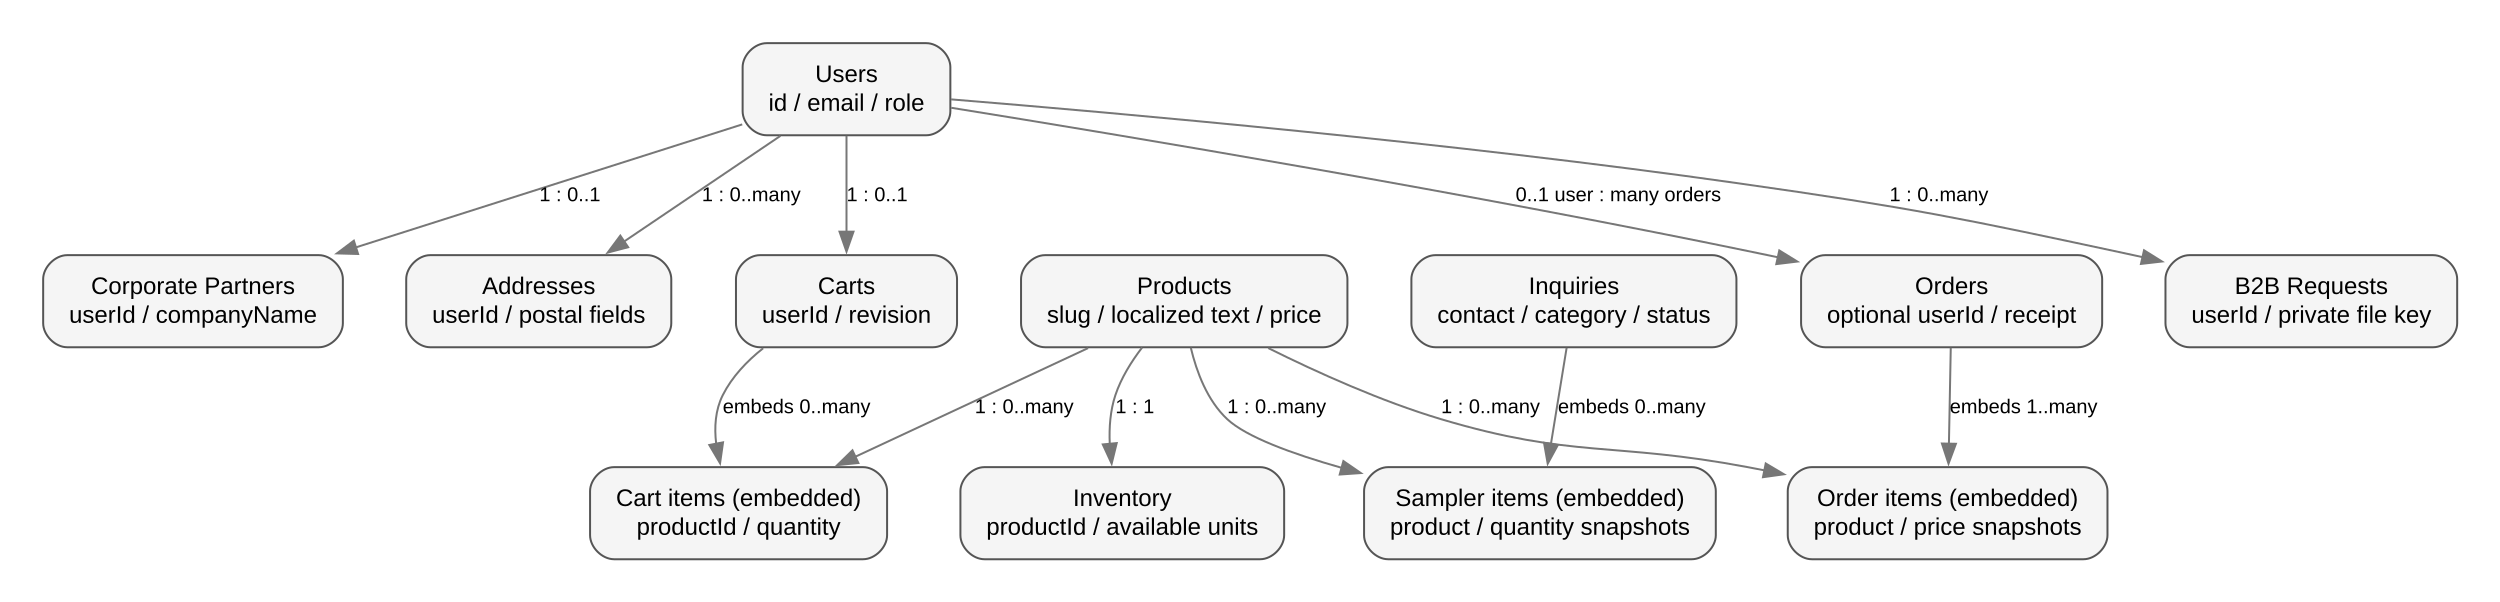
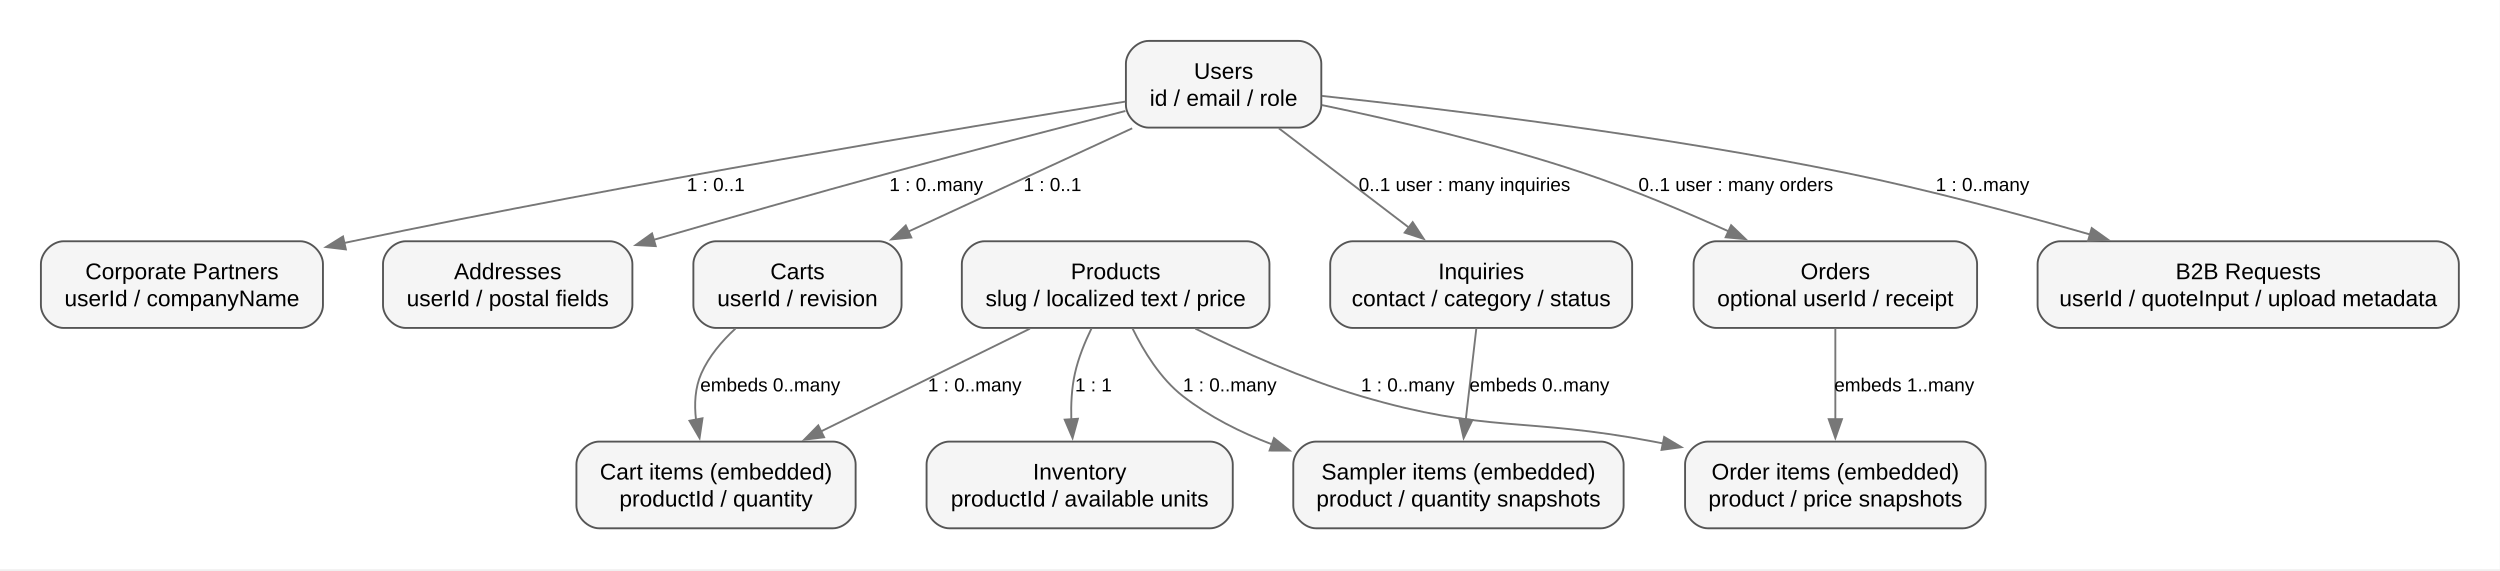
- <svg xmlns="http://www.w3.org/2000/svg" width="1251pt" height="301pt" viewBox="0.00 0.00 1251.00 301.00">
-   <g id="graph0" class="graph" transform="scale(1 1) rotate(0) translate(21.6 279.84)">
-     <polygon fill="white" stroke="none" points="-21.6,21.6 -21.6,-279.84 1229.57,-279.84 1229.57,21.6 -21.6,21.6" />
+ <svg xmlns="http://www.w3.org/2000/svg" width="1320pt" height="301pt" viewBox="0.00 0.00 1320.00 301.00">
+   <g id="graph0" class="graph" transform="scale(1 1) rotate(0) translate(21.6 278.94)">
+     <polygon fill="white" stroke="none" points="-21.6,21.6 -21.6,-278.94 1298.27,-278.94 1298.27,21.6 -21.6,21.6" />
    <g id="node1" class="node">
-       <path fill="#f5f5f5" stroke="#555555" d="M441.96,-258.24C441.96,-258.24 362.01,-258.24 362.01,-258.24 356.01,-258.24 350.01,-252.24 350.01,-246.24 350.01,-246.24 350.01,-224.16 350.01,-224.16 350.01,-218.16 356.01,-212.16 362.01,-212.16 362.01,-212.16 441.96,-212.16 441.96,-212.16 447.96,-212.16 453.96,-218.16 453.96,-224.16 453.96,-224.16 453.96,-246.24 453.96,-246.24 453.96,-252.24 447.96,-258.24 441.96,-258.24" />
-       <text xml:space="preserve" text-anchor="middle" x="401.99" y="-238.8" font-family="Arial" font-size="12.00">Users</text>
-       <text xml:space="preserve" text-anchor="middle" x="401.99" y="-224.4" font-family="Arial" font-size="12.00">id / email / role</text>
+       <path fill="#f5f5f5" stroke="#555555" d="M664.05,-257.34C664.05,-257.34 584.88,-257.34 584.88,-257.34 578.88,-257.34 572.88,-251.34 572.88,-245.34 572.88,-245.34 572.88,-223.56 572.88,-223.56 572.88,-217.56 578.88,-211.56 584.88,-211.56 584.88,-211.56 664.05,-211.56 664.05,-211.56 670.05,-211.56 676.05,-217.56 676.05,-223.56 676.05,-223.56 676.05,-245.34 676.05,-245.34 676.05,-251.34 670.05,-257.34 664.05,-257.34" />
+       <text xml:space="preserve" text-anchor="middle" x="624.46" y="-237.3" font-family="Arial" font-size="12.00">Users</text>
+       <text xml:space="preserve" text-anchor="middle" x="624.46" y="-223.05" font-family="Arial" font-size="12.00">id / email / role</text>
    </g>
    <g id="node2" class="node">
-       <path fill="#f5f5f5" stroke="#555555" d="M137.97,-152.16C137.97,-152.16 12,-152.16 12,-152.16 6,-152.16 0,-146.16 0,-140.16 0,-140.16 0,-118.08 0,-118.08 0,-112.08 6,-106.08 12,-106.08 12,-106.08 137.97,-106.08 137.97,-106.08 143.97,-106.08 149.97,-112.08 149.97,-118.08 149.97,-118.08 149.97,-140.16 149.97,-140.16 149.97,-146.16 143.97,-152.16 137.97,-152.16" />
-       <text xml:space="preserve" text-anchor="middle" x="74.99" y="-132.72" font-family="Arial" font-size="12.00">Corporate Partners</text>
-       <text xml:space="preserve" text-anchor="middle" x="74.99" y="-118.32" font-family="Arial" font-size="12.00">userId / companyName</text>
+       <path fill="#f5f5f5" stroke="#555555" d="M136.92,-151.56C136.92,-151.56 12,-151.56 12,-151.56 6,-151.56 0,-145.56 0,-139.56 0,-139.56 0,-117.78 0,-117.78 0,-111.78 6,-105.78 12,-105.78 12,-105.78 136.92,-105.78 136.92,-105.78 142.92,-105.78 148.92,-111.78 148.92,-117.78 148.92,-117.78 148.92,-139.56 148.92,-139.56 148.92,-145.56 142.92,-151.56 136.92,-151.56" />
+       <text xml:space="preserve" text-anchor="middle" x="74.46" y="-131.52" font-family="Arial" font-size="12.00">Corporate Partners</text>
+       <text xml:space="preserve" text-anchor="middle" x="74.46" y="-117.27" font-family="Arial" font-size="12.00">userId / companyName</text>
    </g>
    <g id="edge1" class="edge">
-       <path fill="none" stroke="#777777" d="M349.81,-217.59C297.68,-201 216.78,-175.25 156.23,-155.98" />
-       <polygon fill="#777777" stroke="#777777" points="157.59,-152.74 147,-153.04 155.47,-159.41 157.59,-152.74" />
-       <text xml:space="preserve" text-anchor="middle" x="263.58" y="-179.16" font-family="Arial" font-size="10.00">1 : 0..1</text>
+       <path fill="none" stroke="#777777" d="M572.52,-225.29C487.09,-211.62 311.71,-182.54 164.46,-151.56 163.04,-151.26 161.62,-150.96 160.18,-150.65" />
+       <polygon fill="#777777" stroke="#777777" points="161.02,-147.25 150.5,-148.51 159.51,-154.09 161.02,-147.25" />
+       <text xml:space="preserve" text-anchor="middle" x="356.32" y="-178.06" font-family="Arial" font-size="10.00">1 : 0..1</text>
    </g>
    <g id="node3" class="node">
-       <path fill="#f5f5f5" stroke="#555555" d="M302.31,-152.16C302.31,-152.16 193.67,-152.16 193.67,-152.16 187.67,-152.16 181.67,-146.16 181.67,-140.16 181.67,-140.16 181.67,-118.08 181.67,-118.08 181.67,-112.08 187.67,-106.08 193.67,-106.08 193.67,-106.08 302.31,-106.08 302.31,-106.08 308.31,-106.08 314.31,-112.08 314.31,-118.08 314.31,-118.08 314.31,-140.16 314.31,-140.16 314.31,-146.16 308.31,-152.16 302.31,-152.16" />
-       <text xml:space="preserve" text-anchor="middle" x="247.99" y="-132.72" font-family="Arial" font-size="12.00">Addresses</text>
-       <text xml:space="preserve" text-anchor="middle" x="247.99" y="-118.32" font-family="Arial" font-size="12.00">userId / postal fields</text>
+       <path fill="#f5f5f5" stroke="#555555" d="M300.3,-151.56C300.3,-151.56 192.63,-151.56 192.63,-151.56 186.63,-151.56 180.63,-145.56 180.63,-139.56 180.63,-139.56 180.63,-117.78 180.63,-117.78 180.63,-111.78 186.63,-105.78 192.63,-105.78 192.63,-105.78 300.3,-105.78 300.3,-105.78 306.3,-105.78 312.3,-111.78 312.3,-117.78 312.3,-117.78 312.3,-139.56 312.3,-139.56 312.3,-145.56 306.3,-151.56 300.3,-151.56" />
+       <text xml:space="preserve" text-anchor="middle" x="246.46" y="-131.52" font-family="Arial" font-size="12.00">Addresses</text>
+       <text xml:space="preserve" text-anchor="middle" x="246.46" y="-117.27" font-family="Arial" font-size="12.00">userId / postal fields</text>
    </g>
    <g id="edge2" class="edge">
-       <path fill="none" stroke="#777777" d="M368.95,-211.87C346.09,-196.42 315.45,-175.72 290.73,-159.01" />
-       <polygon fill="#777777" stroke="#777777" points="292.73,-156.14 282.49,-153.44 288.81,-161.94 292.73,-156.14" />
-       <text xml:space="preserve" text-anchor="middle" x="354.34" y="-179.16" font-family="Arial" font-size="10.00">1 : 0..many</text>
+       <path fill="none" stroke="#777777" d="M572.62,-220.34C537.4,-211.34 489.8,-199.01 447.96,-187.56 406.74,-176.28 360.95,-163.17 323.44,-152.28" />
+       <polygon fill="#777777" stroke="#777777" points="324.62,-148.98 314.04,-149.55 322.67,-155.7 324.62,-148.98" />
+       <text xml:space="preserve" text-anchor="middle" x="472.71" y="-178.06" font-family="Arial" font-size="10.00">1 : 0..many</text>
    </g>
    <g id="node4" class="node">
-       <path fill="#f5f5f5" stroke="#555555" d="M445.3,-152.16C445.3,-152.16 358.68,-152.16 358.68,-152.16 352.68,-152.16 346.68,-146.16 346.68,-140.16 346.68,-140.16 346.68,-118.08 346.68,-118.08 346.68,-112.08 352.68,-106.08 358.68,-106.08 358.68,-106.08 445.3,-106.08 445.3,-106.08 451.3,-106.08 457.3,-112.08 457.3,-118.08 457.3,-118.08 457.3,-140.16 457.3,-140.16 457.3,-146.16 451.3,-152.16 445.3,-152.16" />
-       <text xml:space="preserve" text-anchor="middle" x="401.99" y="-132.72" font-family="Arial" font-size="12.00">Carts</text>
-       <text xml:space="preserve" text-anchor="middle" x="401.99" y="-118.32" font-family="Arial" font-size="12.00">userId / revision</text>
+       <path fill="#f5f5f5" stroke="#555555" d="M442.42,-151.56C442.42,-151.56 356.5,-151.56 356.5,-151.56 350.5,-151.56 344.5,-145.56 344.5,-139.56 344.5,-139.56 344.5,-117.78 344.5,-117.78 344.5,-111.78 350.5,-105.78 356.5,-105.78 356.5,-105.78 442.42,-105.78 442.42,-105.78 448.42,-105.78 454.42,-111.78 454.42,-117.78 454.42,-117.78 454.42,-139.56 454.42,-139.56 454.42,-145.56 448.42,-151.56 442.42,-151.56" />
+       <text xml:space="preserve" text-anchor="middle" x="399.46" y="-131.52" font-family="Arial" font-size="12.00">Carts</text>
+       <text xml:space="preserve" text-anchor="middle" x="399.46" y="-117.27" font-family="Arial" font-size="12.00">userId / revision</text>
    </g>
    <g id="edge3" class="edge">
-       <path fill="none" stroke="#777777" d="M401.99,-211.87C401.99,-197.88 401.99,-179.57 401.99,-163.83" />
-       <polygon fill="#777777" stroke="#777777" points="405.49,-163.92 401.99,-153.92 398.49,-163.92 405.49,-163.92" />
-       <text xml:space="preserve" text-anchor="middle" x="417.28" y="-179.16" font-family="Arial" font-size="10.00">1 : 0..1</text>
+       <path fill="none" stroke="#777777" d="M576.19,-211.19C541.49,-195.18 494.53,-173.52 457.74,-156.55" />
+       <polygon fill="#777777" stroke="#777777" points="459.57,-153.54 449.02,-152.53 456.64,-159.9 459.57,-153.54" />
+       <text xml:space="preserve" text-anchor="middle" x="534.08" y="-178.06" font-family="Arial" font-size="10.00">1 : 0..1</text>
    </g>
    <g id="node5" class="node">
-       <path fill="#f5f5f5" stroke="#555555" d="M1195.97,-152.16C1195.97,-152.16 1074,-152.16 1074,-152.16 1068,-152.16 1062,-146.16 1062,-140.16 1062,-140.16 1062,-118.08 1062,-118.08 1062,-112.08 1068,-106.08 1074,-106.08 1074,-106.08 1195.97,-106.08 1195.97,-106.08 1201.97,-106.08 1207.97,-112.08 1207.97,-118.08 1207.97,-118.08 1207.97,-140.16 1207.97,-140.16 1207.97,-146.16 1201.97,-152.16 1195.97,-152.16" />
-       <text xml:space="preserve" text-anchor="middle" x="1134.99" y="-132.72" font-family="Arial" font-size="12.00">B2B Requests</text>
-       <text xml:space="preserve" text-anchor="middle" x="1134.99" y="-118.32" font-family="Arial" font-size="12.00">userId / private file key</text>
+       <path fill="#f5f5f5" stroke="#555555" d="M1264.67,-151.56C1264.67,-151.56 1066.25,-151.56 1066.25,-151.56 1060.25,-151.56 1054.25,-145.56 1054.25,-139.56 1054.25,-139.56 1054.25,-117.78 1054.25,-117.78 1054.25,-111.78 1060.25,-105.78 1066.25,-105.78 1066.25,-105.78 1264.67,-105.78 1264.67,-105.78 1270.67,-105.78 1276.67,-111.78 1276.67,-117.78 1276.67,-117.78 1276.67,-139.56 1276.67,-139.56 1276.67,-145.56 1270.67,-151.56 1264.67,-151.56" />
+       <text xml:space="preserve" text-anchor="middle" x="1165.46" y="-131.52" font-family="Arial" font-size="12.00">B2B Requests</text>
+       <text xml:space="preserve" text-anchor="middle" x="1165.46" y="-117.27" font-family="Arial" font-size="12.00">userId / quoteInput / upload metadata</text>
    </g>
    <g id="edge4" class="edge">
-       <path fill="none" stroke="#777777" d="M454.33,-230.11C537.82,-223.3 706.19,-208.34 847.99,-188.16 936.54,-175.56 958.53,-170.92 1045.99,-152.16 1047.59,-151.82 1049.21,-151.46 1050.84,-151.1" />
-       <polygon fill="#777777" stroke="#777777" points="1051.27,-154.6 1060.26,-148.98 1049.73,-147.77 1051.27,-154.6" />
-       <text xml:space="preserve" text-anchor="middle" x="948.64" y="-179.16" font-family="Arial" font-size="10.00">1 : 0..many</text>
+       <path fill="none" stroke="#777777" d="M676.38,-228.29C741.51,-221.33 856.44,-207.49 953.46,-187.56 996.33,-178.75 1043.35,-166.22 1082.19,-155.06" />
+       <polygon fill="#777777" stroke="#777777" points="1082.83,-158.52 1091.47,-152.37 1080.89,-151.79 1082.83,-158.52" />
+       <text xml:space="preserve" text-anchor="middle" x="1025.16" y="-178.06" font-family="Arial" font-size="10.00">1 : 0..many</text>
    </g>
    <g id="node8" class="node">
-       <path fill="#f5f5f5" stroke="#555555" d="M1018.32,-152.16C1018.32,-152.16 891.66,-152.16 891.66,-152.16 885.66,-152.16 879.66,-146.16 879.66,-140.16 879.66,-140.16 879.66,-118.08 879.66,-118.08 879.66,-112.08 885.66,-106.08 891.66,-106.08 891.66,-106.08 1018.32,-106.08 1018.32,-106.08 1024.32,-106.08 1030.32,-112.08 1030.32,-118.08 1030.32,-118.08 1030.32,-140.16 1030.32,-140.16 1030.32,-146.16 1024.32,-152.16 1018.32,-152.16" />
-       <text xml:space="preserve" text-anchor="middle" x="954.99" y="-132.72" font-family="Arial" font-size="12.00">Orders</text>
-       <text xml:space="preserve" text-anchor="middle" x="954.99" y="-118.32" font-family="Arial" font-size="12.00">optional userId / receipt</text>
+       <path fill="#f5f5f5" stroke="#555555" d="M1010.3,-151.56C1010.3,-151.56 884.62,-151.56 884.62,-151.56 878.62,-151.56 872.62,-145.56 872.62,-139.56 872.62,-139.56 872.62,-117.78 872.62,-117.78 872.62,-111.78 878.62,-105.78 884.62,-105.78 884.62,-105.78 1010.3,-105.78 1010.3,-105.78 1016.3,-105.78 1022.3,-111.78 1022.3,-117.78 1022.3,-117.78 1022.3,-139.56 1022.3,-139.56 1022.3,-145.56 1016.3,-151.56 1010.3,-151.56" />
+       <text xml:space="preserve" text-anchor="middle" x="947.46" y="-131.52" font-family="Arial" font-size="12.00">Orders</text>
+       <text xml:space="preserve" text-anchor="middle" x="947.46" y="-117.27" font-family="Arial" font-size="12.00">optional userId / receipt</text>
    </g>
    <g id="edge5" class="edge">
-       <path fill="none" stroke="#777777" d="M454.38,-225.91C540.1,-212.12 715.57,-182.91 862.99,-152.16 864.73,-151.8 866.49,-151.43 868.26,-151.05" />
-       <polygon fill="#777777" stroke="#777777" points="868.76,-154.52 877.78,-148.96 867.26,-147.68 868.76,-154.52" />
-       <text xml:space="preserve" text-anchor="middle" x="788.22" y="-179.16" font-family="Arial" font-size="10.00">0..1 user : many orders</text>
+       <path fill="none" stroke="#777777" d="M676.35,-223.46C714.94,-215.42 768.62,-202.94 814.46,-187.56 840.13,-178.95 867.7,-167.35 891.05,-156.81" />
+       <polygon fill="#777777" stroke="#777777" points="892.44,-160.02 900.08,-152.68 889.53,-153.65 892.44,-160.02" />
+       <text xml:space="preserve" text-anchor="middle" x="894.91" y="-178.06" font-family="Arial" font-size="10.00">0..1 user : many orders</text>
+     </g>
+     <g id="node9" class="node">
+       <path fill="#f5f5f5" stroke="#555555" d="M828.17,-151.56C828.17,-151.56 692.75,-151.56 692.75,-151.56 686.75,-151.56 680.75,-145.56 680.75,-139.56 680.75,-139.56 680.75,-117.78 680.75,-117.78 680.75,-111.78 686.75,-105.78 692.75,-105.78 692.75,-105.78 828.17,-105.78 828.17,-105.78 834.17,-105.78 840.17,-111.78 840.17,-117.78 840.17,-117.78 840.17,-139.56 840.17,-139.56 840.17,-145.56 834.17,-151.56 828.17,-151.56" />
+       <text xml:space="preserve" text-anchor="middle" x="760.46" y="-131.52" font-family="Arial" font-size="12.00">Inquiries</text>
+       <text xml:space="preserve" text-anchor="middle" x="760.46" y="-117.27" font-family="Arial" font-size="12.00">contact / category / status</text>
+     </g>
+     <g id="edge6" class="edge">
+       <path fill="none" stroke="#777777" d="M653.64,-211.19C673.71,-195.87 700.58,-175.36 722.35,-158.75" />
+       <polygon fill="#777777" stroke="#777777" points="724.3,-161.66 730.13,-152.81 720.06,-156.1 724.3,-161.66" />
+       <text xml:space="preserve" text-anchor="middle" x="751.66" y="-178.06" font-family="Arial" font-size="10.00">0..1 user : many inquiries</text>
    </g>
    <g id="node10" class="node">
-       <path fill="#f5f5f5" stroke="#555555" d="M410.3,-46.08C410.3,-46.08 285.67,-46.08 285.67,-46.08 279.67,-46.08 273.67,-40.08 273.67,-34.08 273.67,-34.08 273.67,-12 273.67,-12 273.67,-6 279.67,0 285.67,0 285.67,0 410.3,0 410.3,0 416.3,0 422.3,-6 422.3,-12 422.3,-12 422.3,-34.08 422.3,-34.08 422.3,-40.08 416.3,-46.08 410.3,-46.08" />
-       <text xml:space="preserve" text-anchor="middle" x="347.99" y="-26.64" font-family="Arial" font-size="12.00">Cart items (embedded)</text>
-       <text xml:space="preserve" text-anchor="middle" x="347.99" y="-12.24" font-family="Arial" font-size="12.00">productId / quantity</text>
+       <path fill="#f5f5f5" stroke="#555555" d="M418.17,-45.78C418.17,-45.78 294.75,-45.78 294.75,-45.78 288.75,-45.78 282.75,-39.78 282.75,-33.78 282.75,-33.78 282.75,-12 282.75,-12 282.75,-6 288.75,0 294.75,0 294.75,0 418.17,0 418.17,0 424.17,0 430.17,-6 430.17,-12 430.17,-12 430.17,-33.78 430.17,-33.78 430.17,-39.78 424.17,-45.78 418.17,-45.78" />
+       <text xml:space="preserve" text-anchor="middle" x="356.46" y="-25.74" font-family="Arial" font-size="12.00">Cart items (embedded)</text>
+       <text xml:space="preserve" text-anchor="middle" x="356.46" y="-11.49" font-family="Arial" font-size="12.00">productId / quantity</text>
    </g>
-     <g id="edge6" class="edge">
-       <path fill="none" stroke="#777777" d="M360.29,-105.59C352.14,-99.13 344.69,-91.3 340.06,-82.08 336.34,-74.67 335.79,-66.09 336.77,-57.84" />
-       <polygon fill="#777777" stroke="#777777" points="340.21,-58.52 338.72,-48.03 333.34,-57.16 340.21,-58.52" />
-       <text xml:space="preserve" text-anchor="middle" x="377.02" y="-73.08" font-family="Arial" font-size="10.00">embeds 0..many</text>
+     <g id="edge7" class="edge">
+       <path fill="none" stroke="#777777" d="M366.74,-105.47C359.45,-98.78 352.71,-90.79 348.71,-81.78 345.35,-74.22 344.92,-65.6 345.89,-57.37" />
+       <polygon fill="#777777" stroke="#777777" points="349.32,-58.09 347.76,-47.62 342.44,-56.78 349.32,-58.09" />
+       <text xml:space="preserve" text-anchor="middle" x="385.09" y="-72.28" font-family="Arial" font-size="10.00">embeds 0..many</text>
    </g>
    <g id="node6" class="node">
-       <path fill="#f5f5f5" stroke="#555555" d="M640.65,-152.16C640.65,-152.16 501.33,-152.16 501.33,-152.16 495.33,-152.16 489.33,-146.16 489.33,-140.16 489.33,-140.16 489.33,-118.08 489.33,-118.08 489.33,-112.08 495.33,-106.08 501.33,-106.08 501.33,-106.08 640.65,-106.08 640.65,-106.08 646.65,-106.08 652.65,-112.08 652.65,-118.08 652.65,-118.08 652.65,-140.16 652.65,-140.16 652.65,-146.16 646.65,-152.16 640.65,-152.16" />
-       <text xml:space="preserve" text-anchor="middle" x="570.99" y="-132.72" font-family="Arial" font-size="12.00">Products</text>
-       <text xml:space="preserve" text-anchor="middle" x="570.99" y="-118.32" font-family="Arial" font-size="12.00">slug / localized text / price</text>
+       <path fill="#f5f5f5" stroke="#555555" d="M636.67,-151.56C636.67,-151.56 498.25,-151.56 498.25,-151.56 492.25,-151.56 486.25,-145.56 486.25,-139.56 486.25,-139.56 486.25,-117.78 486.25,-117.78 486.25,-111.78 492.25,-105.78 498.25,-105.78 498.25,-105.78 636.67,-105.78 636.67,-105.78 642.67,-105.78 648.67,-111.78 648.67,-117.78 648.67,-117.78 648.67,-139.56 648.67,-139.56 648.67,-145.56 642.67,-151.56 636.67,-151.56" />
+       <text xml:space="preserve" text-anchor="middle" x="567.46" y="-131.52" font-family="Arial" font-size="12.00">Products</text>
+       <text xml:space="preserve" text-anchor="middle" x="567.46" y="-117.27" font-family="Arial" font-size="12.00">slug / localized text / price</text>
    </g>
    <g id="node7" class="node">
-       <path fill="#f5f5f5" stroke="#555555" d="M608.99,-46.08C608.99,-46.08 470.99,-46.08 470.99,-46.08 464.99,-46.08 458.99,-40.08 458.99,-34.08 458.99,-34.08 458.99,-12 458.99,-12 458.99,-6 464.99,0 470.99,0 470.99,0 608.99,0 608.99,0 614.99,0 620.99,-6 620.99,-12 620.99,-12 620.99,-34.08 620.99,-34.08 620.99,-40.08 614.99,-46.08 608.99,-46.08" />
-       <text xml:space="preserve" text-anchor="middle" x="539.99" y="-26.64" font-family="Arial" font-size="12.00">Inventory</text>
-       <text xml:space="preserve" text-anchor="middle" x="539.99" y="-12.24" font-family="Arial" font-size="12.00">productId / available units</text>
+       <path fill="#f5f5f5" stroke="#555555" d="M617.3,-45.78C617.3,-45.78 479.63,-45.78 479.63,-45.78 473.63,-45.78 467.63,-39.78 467.63,-33.78 467.63,-33.78 467.63,-12 467.63,-12 467.63,-6 473.63,0 479.63,0 479.63,0 617.3,0 617.3,0 623.3,0 629.3,-6 629.3,-12 629.3,-12 629.3,-33.78 629.3,-33.78 629.3,-39.78 623.3,-45.78 617.3,-45.78" />
+       <text xml:space="preserve" text-anchor="middle" x="548.46" y="-25.74" font-family="Arial" font-size="12.00">Inventory</text>
+       <text xml:space="preserve" text-anchor="middle" x="548.46" y="-11.49" font-family="Arial" font-size="12.00">productId / available units</text>
+     </g>
+     <g id="edge9" class="edge">
+       <path fill="none" stroke="#777777" d="M554.69,-105.5C551.13,-98.18 547.76,-89.85 545.96,-81.78 544.23,-74 543.81,-65.48 544.05,-57.43" />
+       <polygon fill="#777777" stroke="#777777" points="547.53,-57.84 544.71,-47.63 540.55,-57.37 547.53,-57.84" />
+       <text xml:space="preserve" text-anchor="middle" x="555.71" y="-72.28" font-family="Arial" font-size="10.00">1 : 1</text>
    </g>
    <g id="edge8" class="edge">
-       <path fill="none" stroke="#777777" d="M549.89,-105.9C544.47,-98.83 539.37,-90.61 536.53,-82.08 533.98,-74.42 533.36,-65.89 533.72,-57.77" />
-       <polygon fill="#777777" stroke="#777777" points="537.2,-58.12 534.67,-47.83 530.23,-57.45 537.2,-58.12" />
-       <text xml:space="preserve" text-anchor="middle" x="546.26" y="-73.08" font-family="Arial" font-size="10.00">1 : 1</text>
-     </g>
-     <g id="edge7" class="edge">
-       <path fill="none" stroke="#777777" d="M522.87,-105.66C488.73,-89.73 442.71,-68.25 406.45,-51.32" />
-       <polygon fill="#777777" stroke="#777777" points="407.93,-48.15 397.39,-47.1 404.97,-54.5 407.93,-48.15" />
-       <text xml:space="preserve" text-anchor="middle" x="490.91" y="-73.08" font-family="Arial" font-size="10.00">1 : 0..many</text>
+       <path fill="none" stroke="#777777" d="M522.2,-105.41C489.79,-89.47 445.99,-67.93 411.55,-50.99" />
+       <polygon fill="#777777" stroke="#777777" points="413.53,-48.06 403.01,-46.78 410.44,-54.34 413.53,-48.06" />
+       <text xml:space="preserve" text-anchor="middle" x="493.04" y="-72.28" font-family="Arial" font-size="10.00">1 : 0..many</text>
    </g>
    <g id="node11" class="node">
-       <path fill="#f5f5f5" stroke="#555555" d="M1020.98,-46.08C1020.98,-46.08 884.99,-46.08 884.99,-46.08 878.99,-46.08 872.99,-40.08 872.99,-34.08 872.99,-34.08 872.99,-12 872.99,-12 872.99,-6 878.99,0 884.99,0 884.99,0 1020.98,0 1020.98,0 1026.98,0 1032.98,-6 1032.98,-12 1032.98,-12 1032.98,-34.08 1032.98,-34.08 1032.98,-40.08 1026.98,-46.08 1020.98,-46.08" />
-       <text xml:space="preserve" text-anchor="middle" x="952.99" y="-26.64" font-family="Arial" font-size="12.00">Order items (embedded)</text>
-       <text xml:space="preserve" text-anchor="middle" x="952.99" y="-12.24" font-family="Arial" font-size="12.00">product / price snapshots</text>
+       <path fill="#f5f5f5" stroke="#555555" d="M1014.8,-45.78C1014.8,-45.78 880.12,-45.78 880.12,-45.78 874.12,-45.78 868.12,-39.78 868.12,-33.78 868.12,-33.78 868.12,-12 868.12,-12 868.12,-6 874.12,0 880.12,0 880.12,0 1014.8,0 1014.8,0 1020.8,0 1026.8,-6 1026.8,-12 1026.8,-12 1026.8,-33.78 1026.8,-33.78 1026.8,-39.78 1020.8,-45.78 1014.8,-45.78" />
+       <text xml:space="preserve" text-anchor="middle" x="947.46" y="-25.74" font-family="Arial" font-size="12.00">Order items (embedded)</text>
+       <text xml:space="preserve" text-anchor="middle" x="947.46" y="-11.49" font-family="Arial" font-size="12.00">product / price snapshots</text>
+     </g>
+     <g id="edge11" class="edge">
+       <path fill="none" stroke="#777777" d="M609.54,-105.42C634.35,-93.18 666.73,-78.71 696.96,-69.78 763.6,-50.09 783.21,-58.85 851.46,-45.78 853.11,-45.46 854.78,-45.14 856.46,-44.81" />
+       <polygon fill="#777777" stroke="#777777" points="857.08,-48.25 866.18,-42.83 855.68,-41.39 857.08,-48.25" />
+       <text xml:space="preserve" text-anchor="middle" x="721.71" y="-72.28" font-family="Arial" font-size="10.00">1 : 0..many</text>
+     </g>
+     <g id="node12" class="node">
+       <path fill="#f5f5f5" stroke="#555555" d="M823.67,-45.78C823.67,-45.78 673.25,-45.78 673.25,-45.78 667.25,-45.78 661.25,-39.78 661.25,-33.78 661.25,-33.78 661.25,-12 661.25,-12 661.25,-6 667.25,0 673.25,0 673.25,0 823.67,0 823.67,0 829.67,0 835.67,-6 835.67,-12 835.67,-12 835.67,-33.78 835.67,-33.78 835.67,-39.78 829.67,-45.78 823.67,-45.78" />
+       <text xml:space="preserve" text-anchor="middle" x="748.46" y="-25.74" font-family="Arial" font-size="12.00">Sampler items (embedded)</text>
+       <text xml:space="preserve" text-anchor="middle" x="748.46" y="-11.49" font-family="Arial" font-size="12.00">product / quantity snapshots</text>
+     </g>
+     <g id="edge13" class="edge">
+       <path fill="none" stroke="#777777" d="M576.43,-105.41C582.33,-93.32 591.16,-79 602.96,-69.78 616.88,-58.91 633.41,-50.59 650.26,-44.23" />
+       <polygon fill="#777777" stroke="#777777" points="651.08,-47.65 659.34,-41.02 648.74,-41.05 651.08,-47.65" />
+       <text xml:space="preserve" text-anchor="middle" x="627.71" y="-72.28" font-family="Arial" font-size="10.00">1 : 0..many</text>
    </g>
    <g id="edge10" class="edge">
-       <path fill="none" stroke="#777777" d="M613.02,-105.67C637.6,-93.43 669.6,-79 699.52,-70.08 765.68,-50.36 785.14,-58.85 852.99,-46.08 855.78,-45.55 858.61,-45.01 861.46,-44.45" />
-       <polygon fill="#777777" stroke="#777777" points="861.97,-47.92 871.09,-42.51 860.59,-41.05 861.97,-47.92" />
-       <text xml:space="preserve" text-anchor="middle" x="724.25" y="-73.08" font-family="Arial" font-size="10.00">1 : 0..many</text>
-     </g>
-     <g id="node12" class="node">
-       <path fill="#f5f5f5" stroke="#555555" d="M824.99,-46.08C824.99,-46.08 672.98,-46.08 672.98,-46.08 666.98,-46.08 660.98,-40.08 660.98,-34.08 660.98,-34.08 660.98,-12 660.98,-12 660.98,-6 666.98,0 672.98,0 672.98,0 824.99,0 824.99,0 830.99,0 836.99,-6 836.99,-12 836.99,-12 836.99,-34.08 836.99,-34.08 836.99,-40.08 830.99,-46.08 824.99,-46.08" />
-       <text xml:space="preserve" text-anchor="middle" x="748.99" y="-26.64" font-family="Arial" font-size="12.00">Sampler items (embedded)</text>
-       <text xml:space="preserve" text-anchor="middle" x="748.99" y="-12.24" font-family="Arial" font-size="12.00">product / quantity snapshots</text>
+       <path fill="none" stroke="#777777" d="M947.46,-105.41C947.46,-91.45 947.46,-73.2 947.46,-57.51" />
+       <polygon fill="#777777" stroke="#777777" points="950.96,-57.63 947.46,-47.63 943.96,-57.63 950.96,-57.63" />
+       <text xml:space="preserve" text-anchor="middle" x="983.84" y="-72.28" font-family="Arial" font-size="10.00">embeds 1..many</text>
    </g>
    <g id="edge12" class="edge">
-       <path fill="none" stroke="#777777" d="M574.28,-105.85C577.16,-93.75 582.54,-79.39 592.52,-70.08 601.98,-61.25 624.65,-52.85 649.88,-45.71" />
-       <polygon fill="#777777" stroke="#777777" points="650.63,-49.13 659.36,-43.12 648.79,-42.38 650.63,-49.13" />
-       <text xml:space="preserve" text-anchor="middle" x="617.25" y="-73.08" font-family="Arial" font-size="10.00">1 : 0..many</text>
-     </g>
-     <g id="edge9" class="edge">
-       <path fill="none" stroke="#777777" d="M954.56,-105.79C954.29,-91.8 953.94,-73.49 953.64,-57.75" />
-       <polygon fill="#777777" stroke="#777777" points="957.14,-57.77 953.44,-47.84 950.14,-57.91 957.14,-57.77" />
-       <text xml:space="preserve" text-anchor="middle" x="991.01" y="-73.08" font-family="Arial" font-size="10.00">embeds 1..many</text>
-     </g>
-     <g id="node9" class="node">
-       <path fill="#f5f5f5" stroke="#555555" d="M835.31,-152.16C835.31,-152.16 696.66,-152.16 696.66,-152.16 690.66,-152.16 684.66,-146.16 684.66,-140.16 684.66,-140.16 684.66,-118.08 684.66,-118.08 684.66,-112.08 690.66,-106.08 696.66,-106.08 696.66,-106.08 835.31,-106.08 835.31,-106.08 841.31,-106.08 847.31,-112.08 847.31,-118.08 847.31,-118.08 847.31,-140.16 847.31,-140.16 847.31,-146.16 841.31,-152.16 835.31,-152.16" />
-       <text xml:space="preserve" text-anchor="middle" x="765.99" y="-132.72" font-family="Arial" font-size="12.00">Inquiries</text>
-       <text xml:space="preserve" text-anchor="middle" x="765.99" y="-118.32" font-family="Arial" font-size="12.00">contact / category / status</text>
-     </g>
-     <g id="edge11" class="edge">
-       <path fill="none" stroke="#777777" d="M762.34,-105.79C760.03,-91.66 757.01,-73.13 754.42,-57.29" />
-       <polygon fill="#777777" stroke="#777777" points="757.94,-57.13 752.87,-47.82 751.03,-58.26 757.94,-57.13" />
-       <text xml:space="preserve" text-anchor="middle" x="794.96" y="-73.08" font-family="Arial" font-size="10.00">embeds 0..many</text>
+       <path fill="none" stroke="#777777" d="M757.89,-105.41C756.27,-91.45 754.16,-73.2 752.35,-57.51" />
+       <polygon fill="#777777" stroke="#777777" points="755.83,-57.15 751.2,-47.62 748.88,-57.96 755.83,-57.15" />
+       <text xml:space="preserve" text-anchor="middle" x="791.19" y="-72.28" font-family="Arial" font-size="10.00">embeds 0..many</text>
    </g>
  </g>
</svg>
